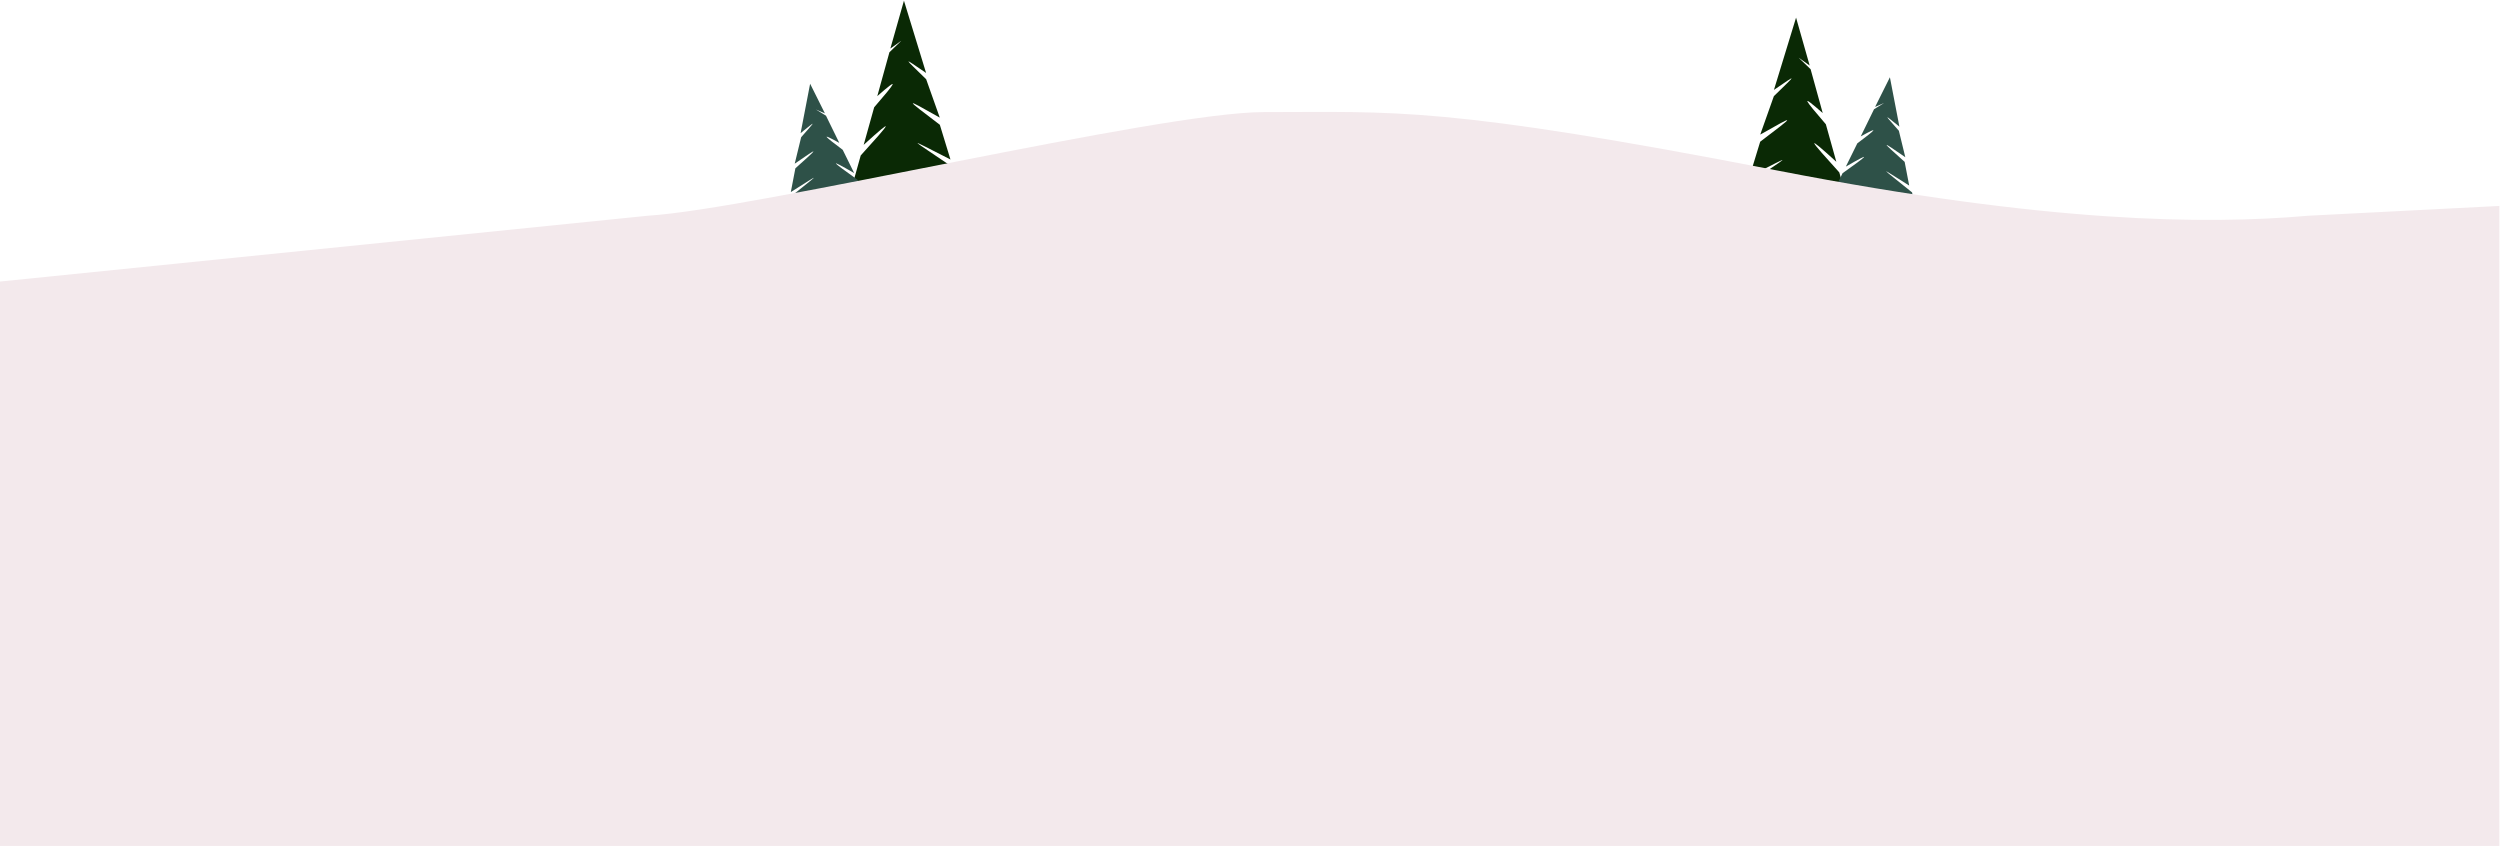
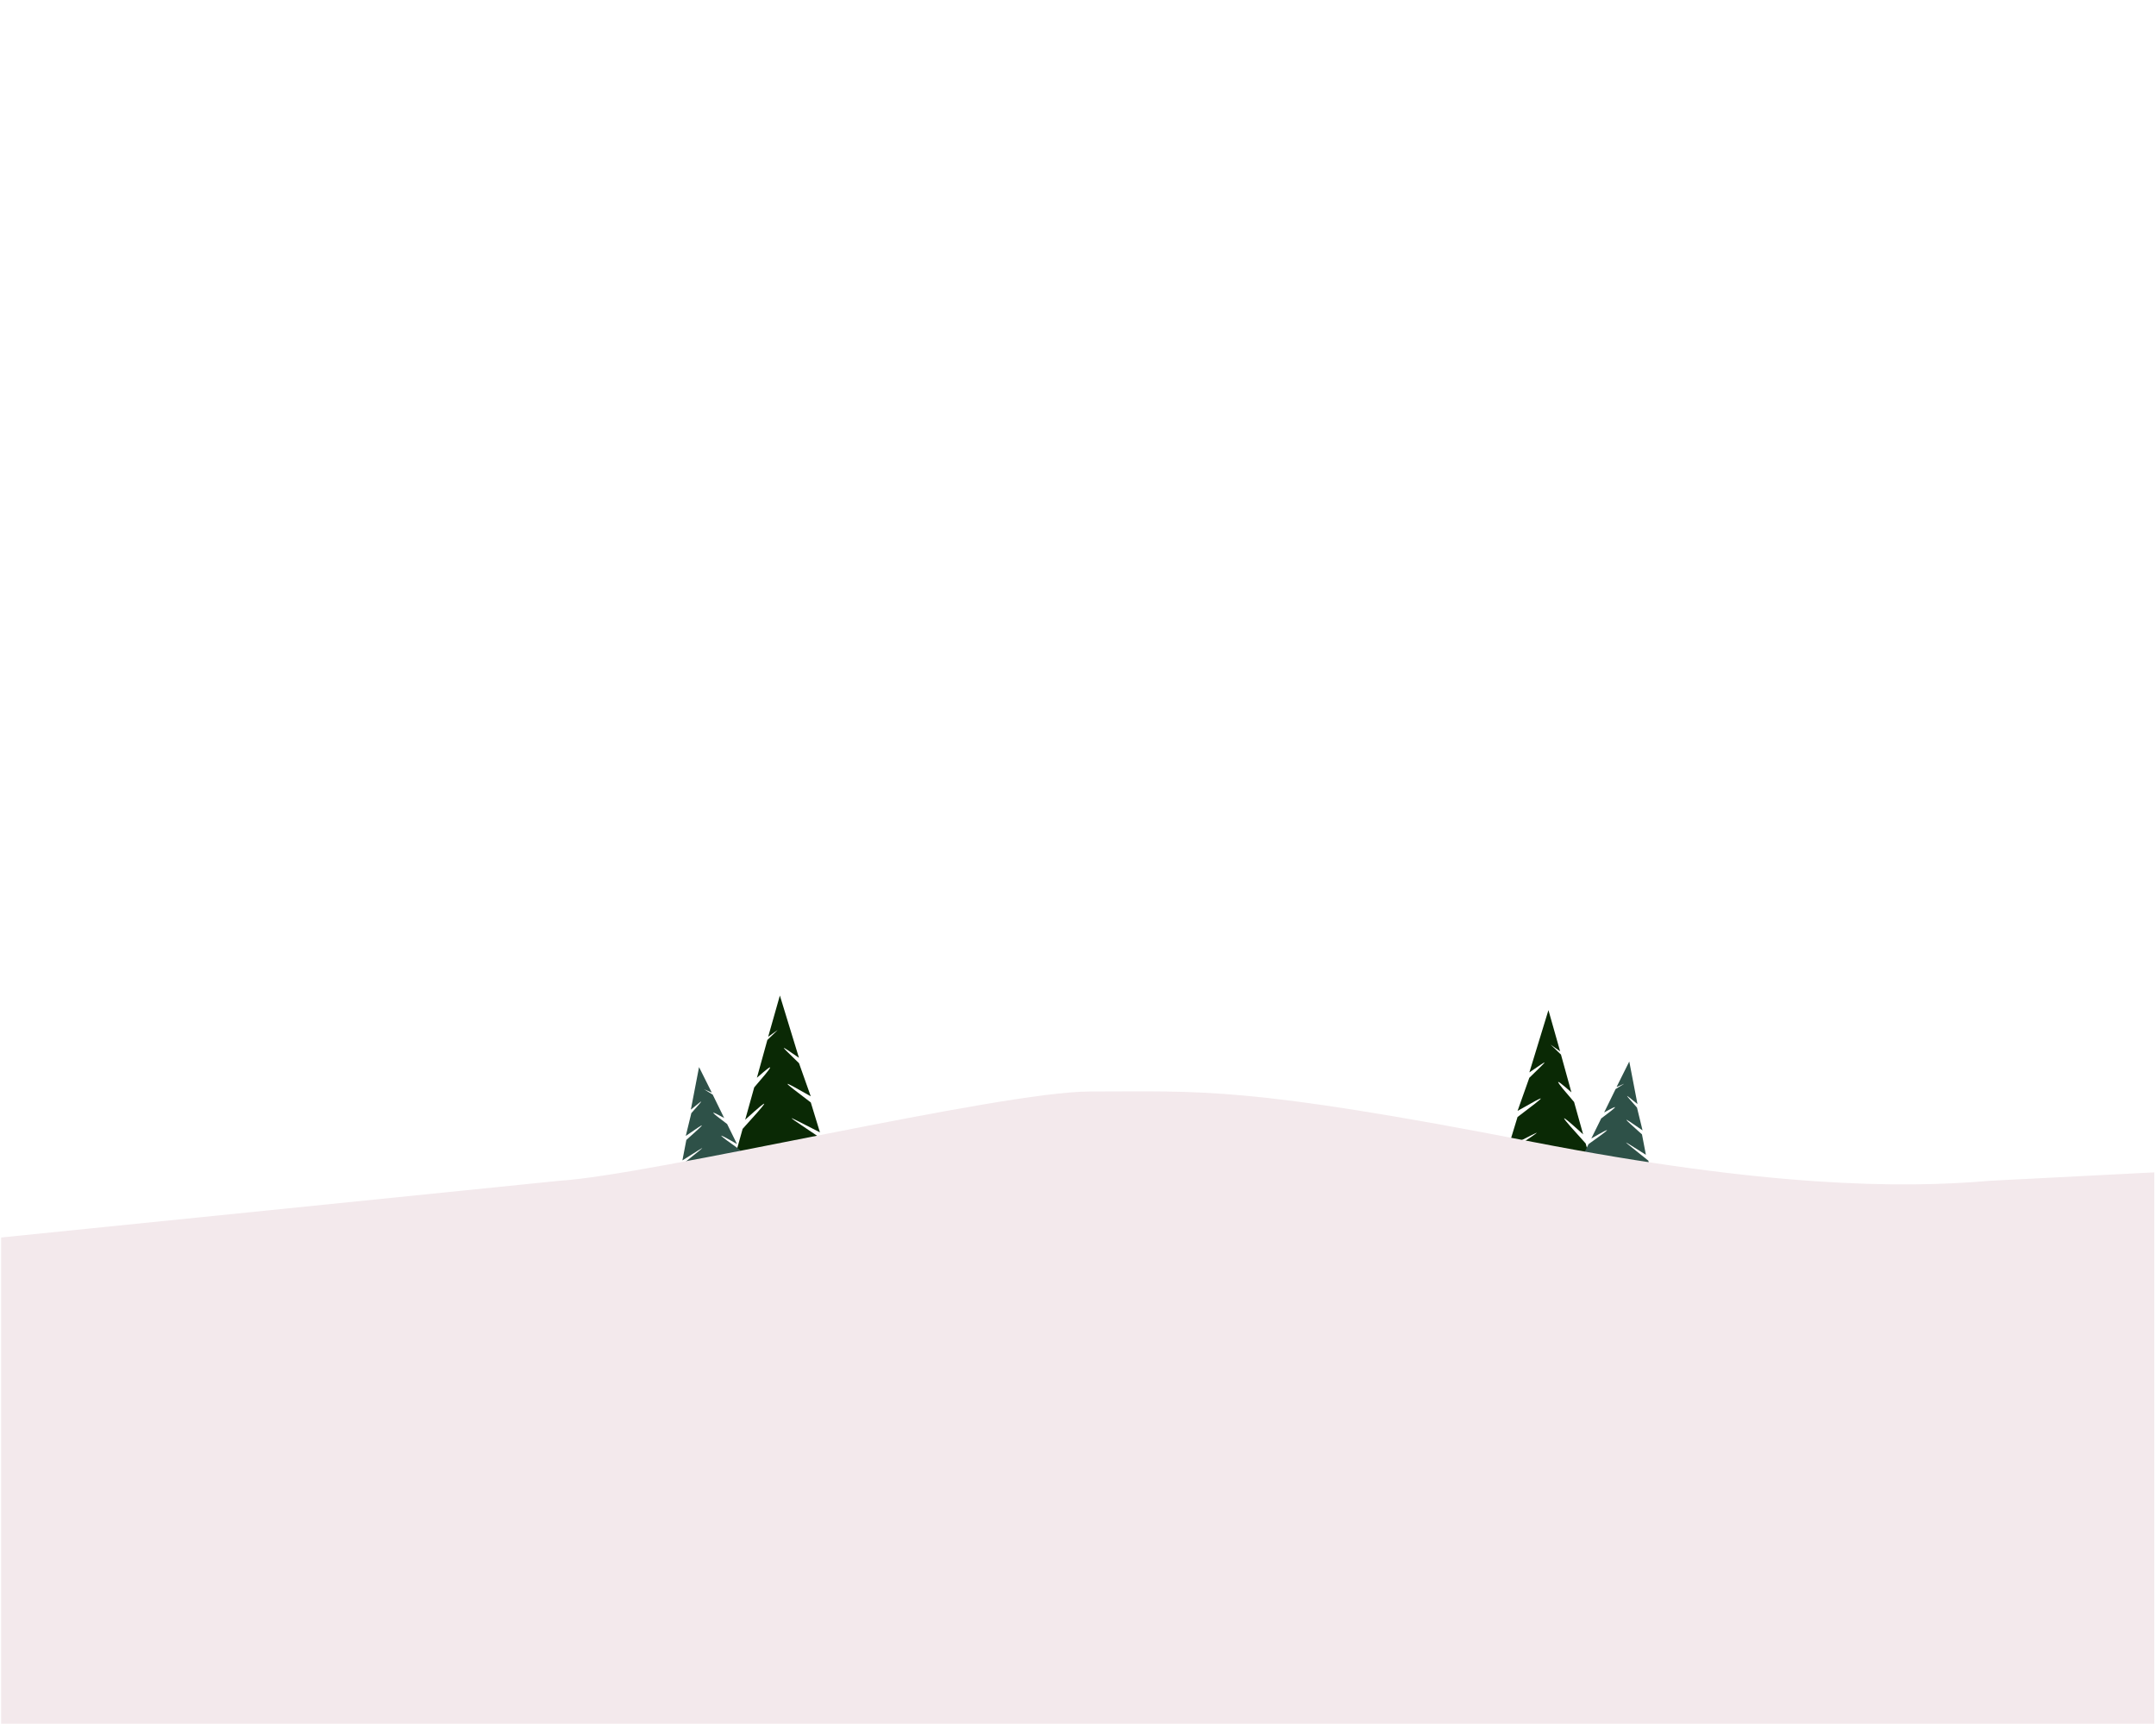
- <svg xmlns="http://www.w3.org/2000/svg" width="1918" height="649" viewBox="0 0 1918 649" fill="none">
-   <path d="M693.509 0.525L710.498 55.974C691.528 43.027 693.481 44.052 710.558 60.795L721 90.248C692.562 74.11 694.31 75.414 721.039 95.726L729.189 122.359C692.97 103.957 697.105 105.228 733.112 129.761L737.454 143.951L653.152 145.002L660.339 119.273C683.131 94.169 687.73 88.282 662.612 111.137L670.659 82.329C687.308 63.048 690.84 58.122 673.054 73.753L682.357 40.109C693.861 28.79 694.63 29.218 683.085 37.251L693.509 0.525Z" fill="#0A2905" />
-   <path d="M1377.94 13.525L1360.96 68.975C1379.93 56.027 1377.97 57.052 1360.9 73.795L1350.45 103.248C1378.89 87.11 1377.14 88.414 1350.41 108.726L1342.27 135.359C1378.48 116.957 1374.35 118.228 1338.34 142.761L1334 156.951L1418.3 158.002L1411.11 132.273C1388.32 107.169 1383.72 101.282 1408.84 124.137L1400.79 95.329C1384.15 76.048 1380.61 71.122 1398.4 86.753L1389.1 53.109C1377.59 41.79 1376.82 42.218 1388.37 50.251L1377.94 13.525Z" fill="#0A2905" />
-   <path d="M621.524 64.247L614.222 102.148C627.13 91.664 625.771 92.543 614.645 105.288L609.708 125.574C629.375 111.986 628.197 113.024 610.21 129.14L606.711 147.343C631.969 131.436 629.005 132.712 604.5 152.583L602.636 162.281L665.685 153.787L657.821 137.841C638.365 124.001 634.36 120.674 655.334 132.799L646.528 114.945C632.225 104.222 629.109 101.404 643.907 109.63L633.694 88.769C624.005 82.662 623.473 83.025 632.873 86.99L621.524 64.247Z" fill="#2E5148" />
-   <path d="M1449.93 59.281L1457.23 97.181C1444.32 86.698 1445.68 87.577 1456.81 100.321L1461.75 120.608C1442.08 107.019 1443.26 108.057 1461.24 124.174L1464.74 142.377C1439.49 126.469 1442.45 127.746 1466.95 147.616L1468.82 157.314L1405.77 148.82L1413.63 132.874C1433.09 119.034 1437.09 115.708 1416.12 127.832L1424.93 109.979C1439.23 99.255 1442.34 96.437 1427.55 104.663L1437.76 83.802C1447.45 77.695 1447.98 78.058 1438.58 82.023L1449.93 59.281Z" fill="#2E5148" />
-   <path d="M1364.53 131C1570.53 171 1691.69 172.5 1771.03 165.5L1917.5 158V649H1771.03H497.025H0V216L497.025 165.5C580.192 160.334 889.525 86 969.525 86C1070.55 86 1107.03 81 1364.53 131Z" fill="#F3E9EC" />
+ <svg xmlns="http://www.w3.org/2000/svg" width="1920" height="1535" viewBox="0 0 1920 1535" fill="none">
+   <g>
+     <path d="M694.509 886.525L711.498 941.975C692.528 929.027 694.481 930.052 711.558 946.795L722 976.248C693.562 960.11 695.31 961.414 722.039 981.726L730.189 1008.36C693.97 989.957 698.105 991.228 734.112 1015.76L738.454 1029.95L654.152 1031L661.339 1005.27C684.131 980.169 688.73 974.282 663.612 997.137L671.659 968.329C688.308 949.048 691.84 944.122 674.054 959.753L683.357 926.109C694.861 914.79 695.63 915.218 684.085 923.251L694.509 886.525Z" fill="#0A2905" />
+     <path d="M1378.94 899.525L1361.96 954.975C1380.93 942.027 1378.97 943.052 1361.9 959.795L1351.45 989.248C1379.89 973.11 1378.14 974.414 1351.41 994.726L1343.27 1021.36C1379.48 1002.96 1375.35 1004.23 1339.34 1028.76L1335 1042.95L1419.3 1044L1412.11 1018.27C1389.32 993.169 1384.72 987.282 1409.84 1010.14L1401.79 981.329C1385.15 962.048 1381.61 957.122 1399.4 972.753L1390.1 939.109C1378.59 927.79 1377.82 928.218 1389.37 936.251L1378.94 899.525Z" fill="#0A2905" />
+     <path d="M622.524 950.247L615.222 988.148C628.13 977.664 626.771 978.543 615.645 991.288L610.708 1011.57C630.375 997.986 629.197 999.024 611.21 1015.14L607.711 1033.34C632.969 1017.44 630.005 1018.71 605.5 1038.58L603.636 1048.28L666.685 1039.79L658.821 1023.84C639.365 1010 635.36 1006.67 656.334 1018.8L647.528 1000.95C633.225 990.222 630.109 987.404 644.907 995.63L634.694 974.769C625.005 968.662 624.473 969.024 633.873 972.99L622.524 950.247Z" fill="#2E5148" />
+     <path d="M1450.93 945.281L1458.23 983.181C1445.32 972.698 1446.68 973.577 1457.81 986.321L1462.75 1006.61C1443.08 993.019 1444.26 994.057 1462.24 1010.17L1465.74 1028.38C1440.49 1012.47 1443.45 1013.75 1467.95 1033.62L1469.82 1043.31L1406.77 1034.82L1414.63 1018.87C1434.09 1005.03 1438.09 1001.71 1417.12 1013.83L1425.93 995.979C1440.23 985.255 1443.34 982.437 1428.55 990.663L1438.76 969.802C1448.45 963.695 1448.98 964.058 1439.58 968.023L1450.93 945.281Z" fill="#2E5148" />
+     <path d="M1365.53 1017C1571.53 1057 1692.69 1058.5 1772.03 1051.5L1918.5 1044V1535H1772.03H498.025H1V1102L498.025 1051.5C581.192 1046.33 890.525 972 970.525 972C1071.55 972 1108.03 967 1365.53 1017Z" fill="#F3E9EC" />
+   </g>
</svg>
